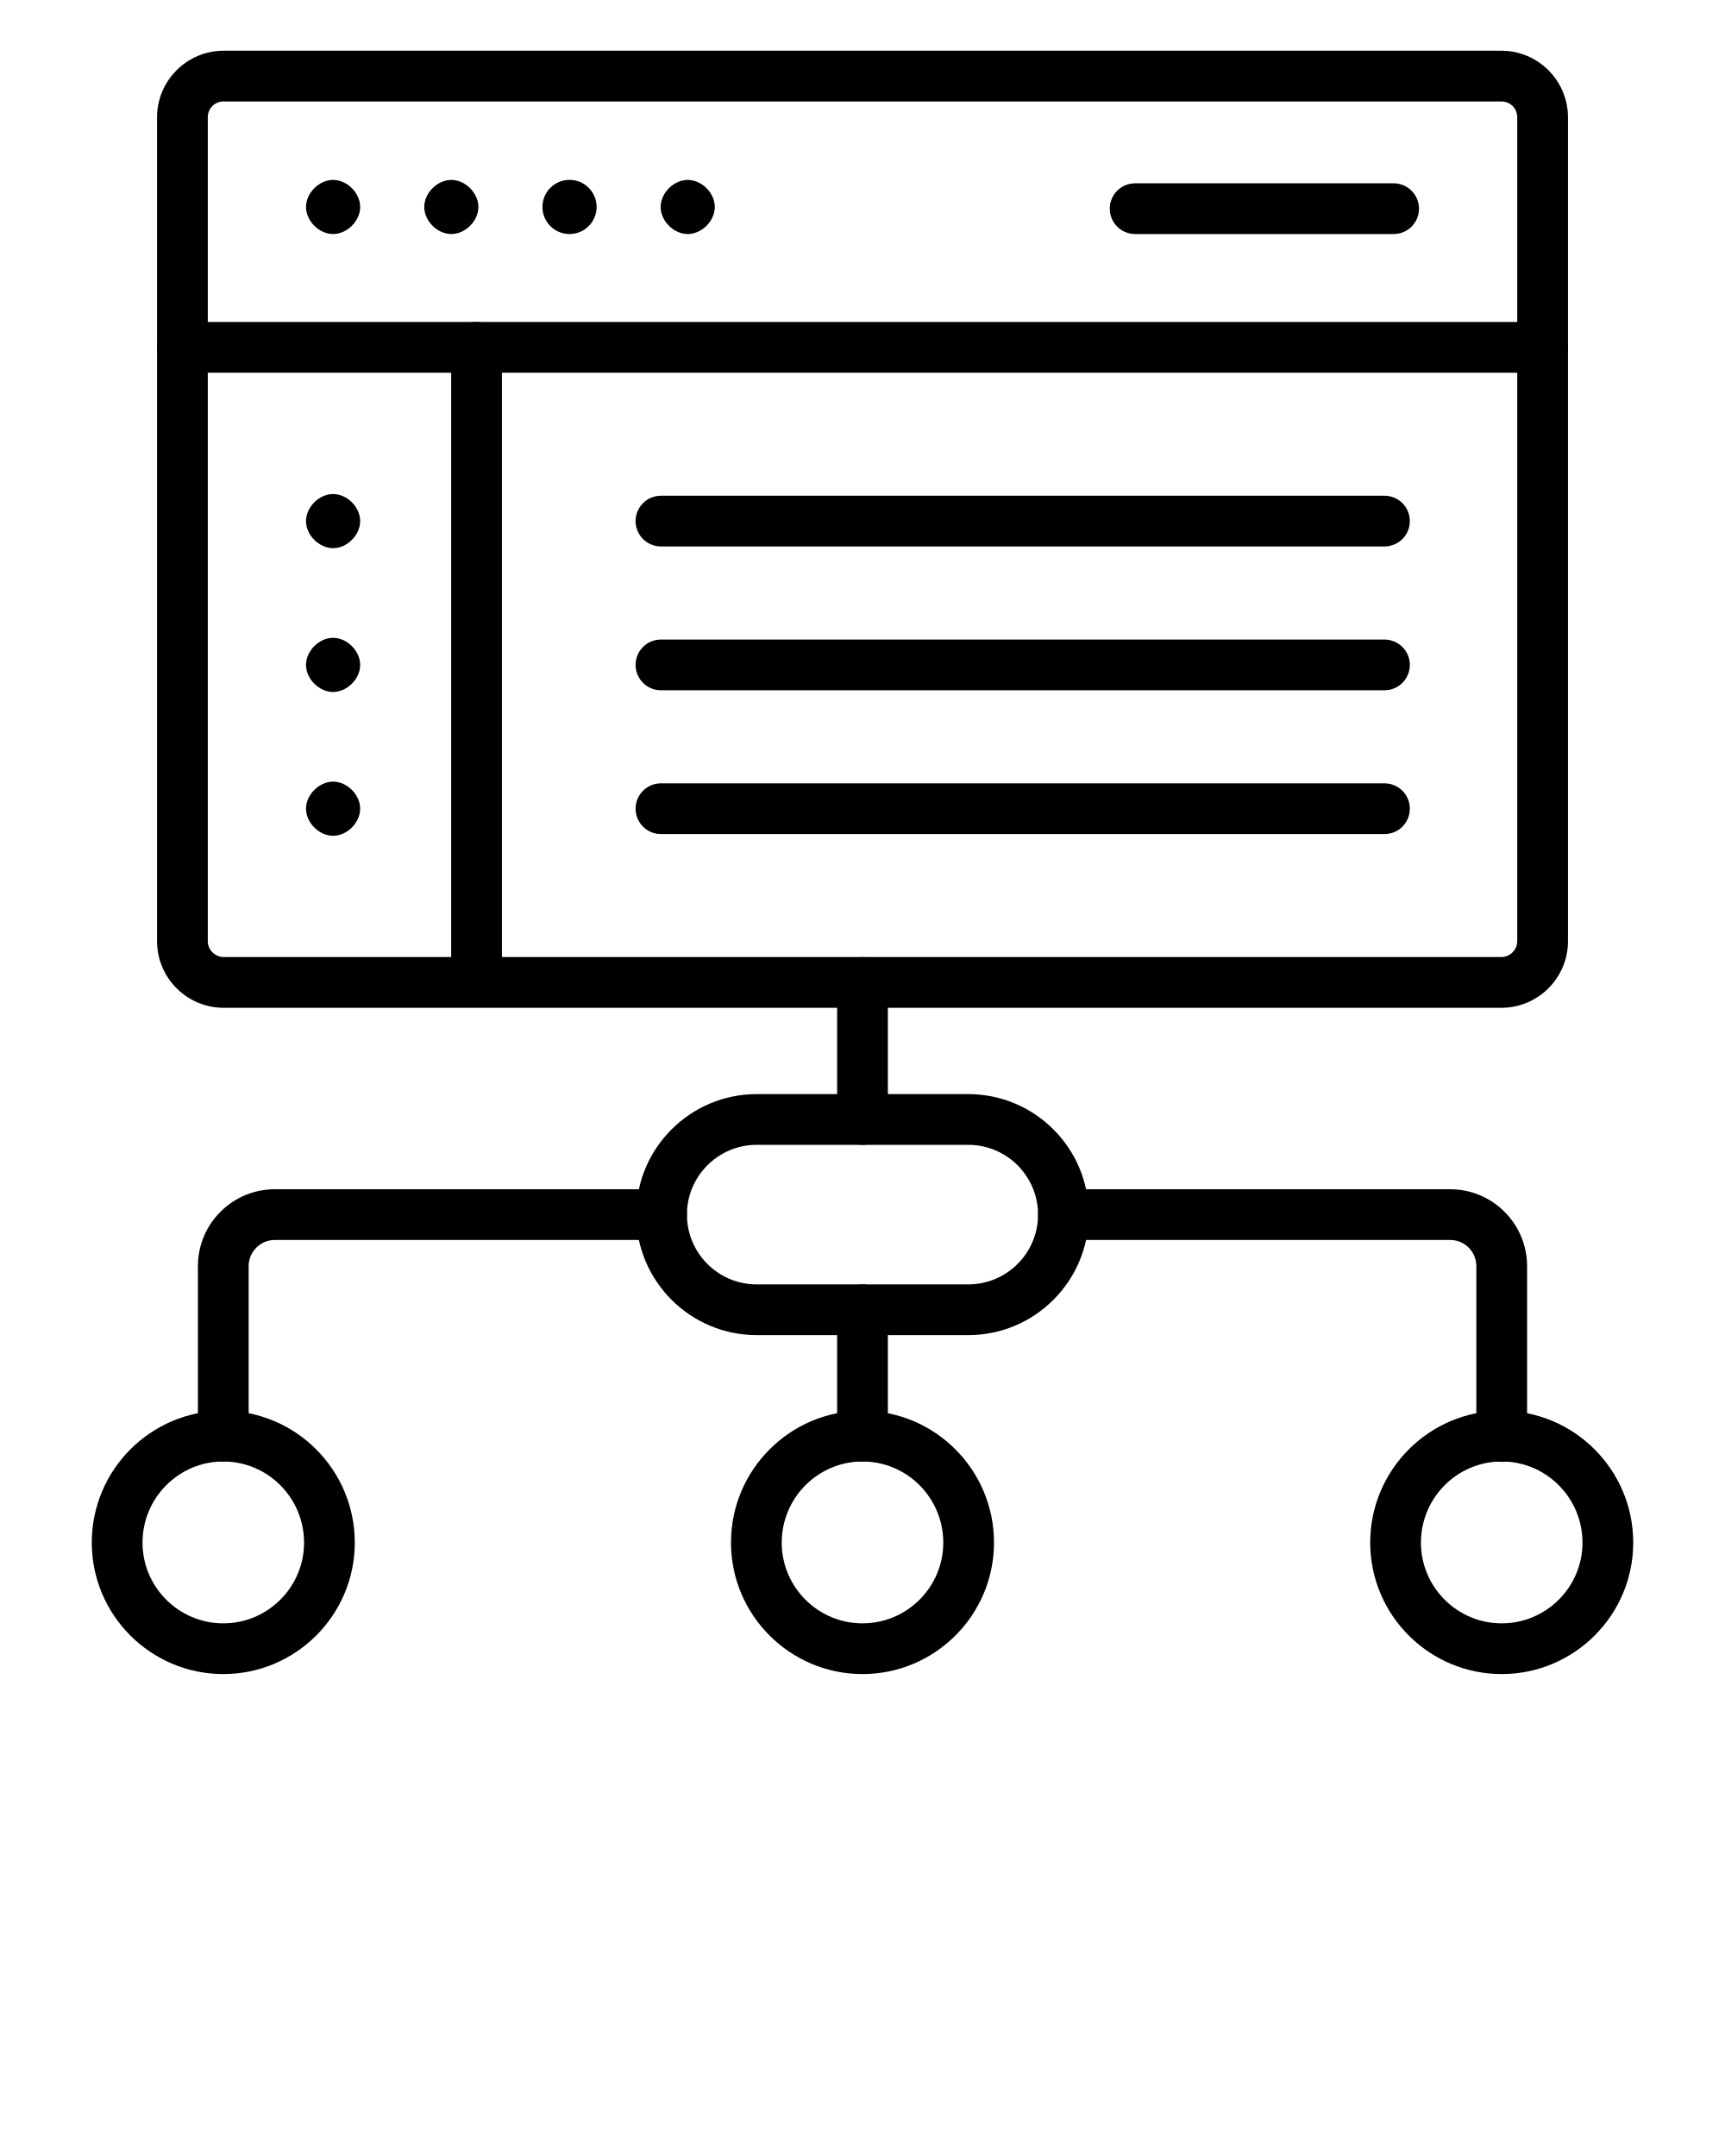
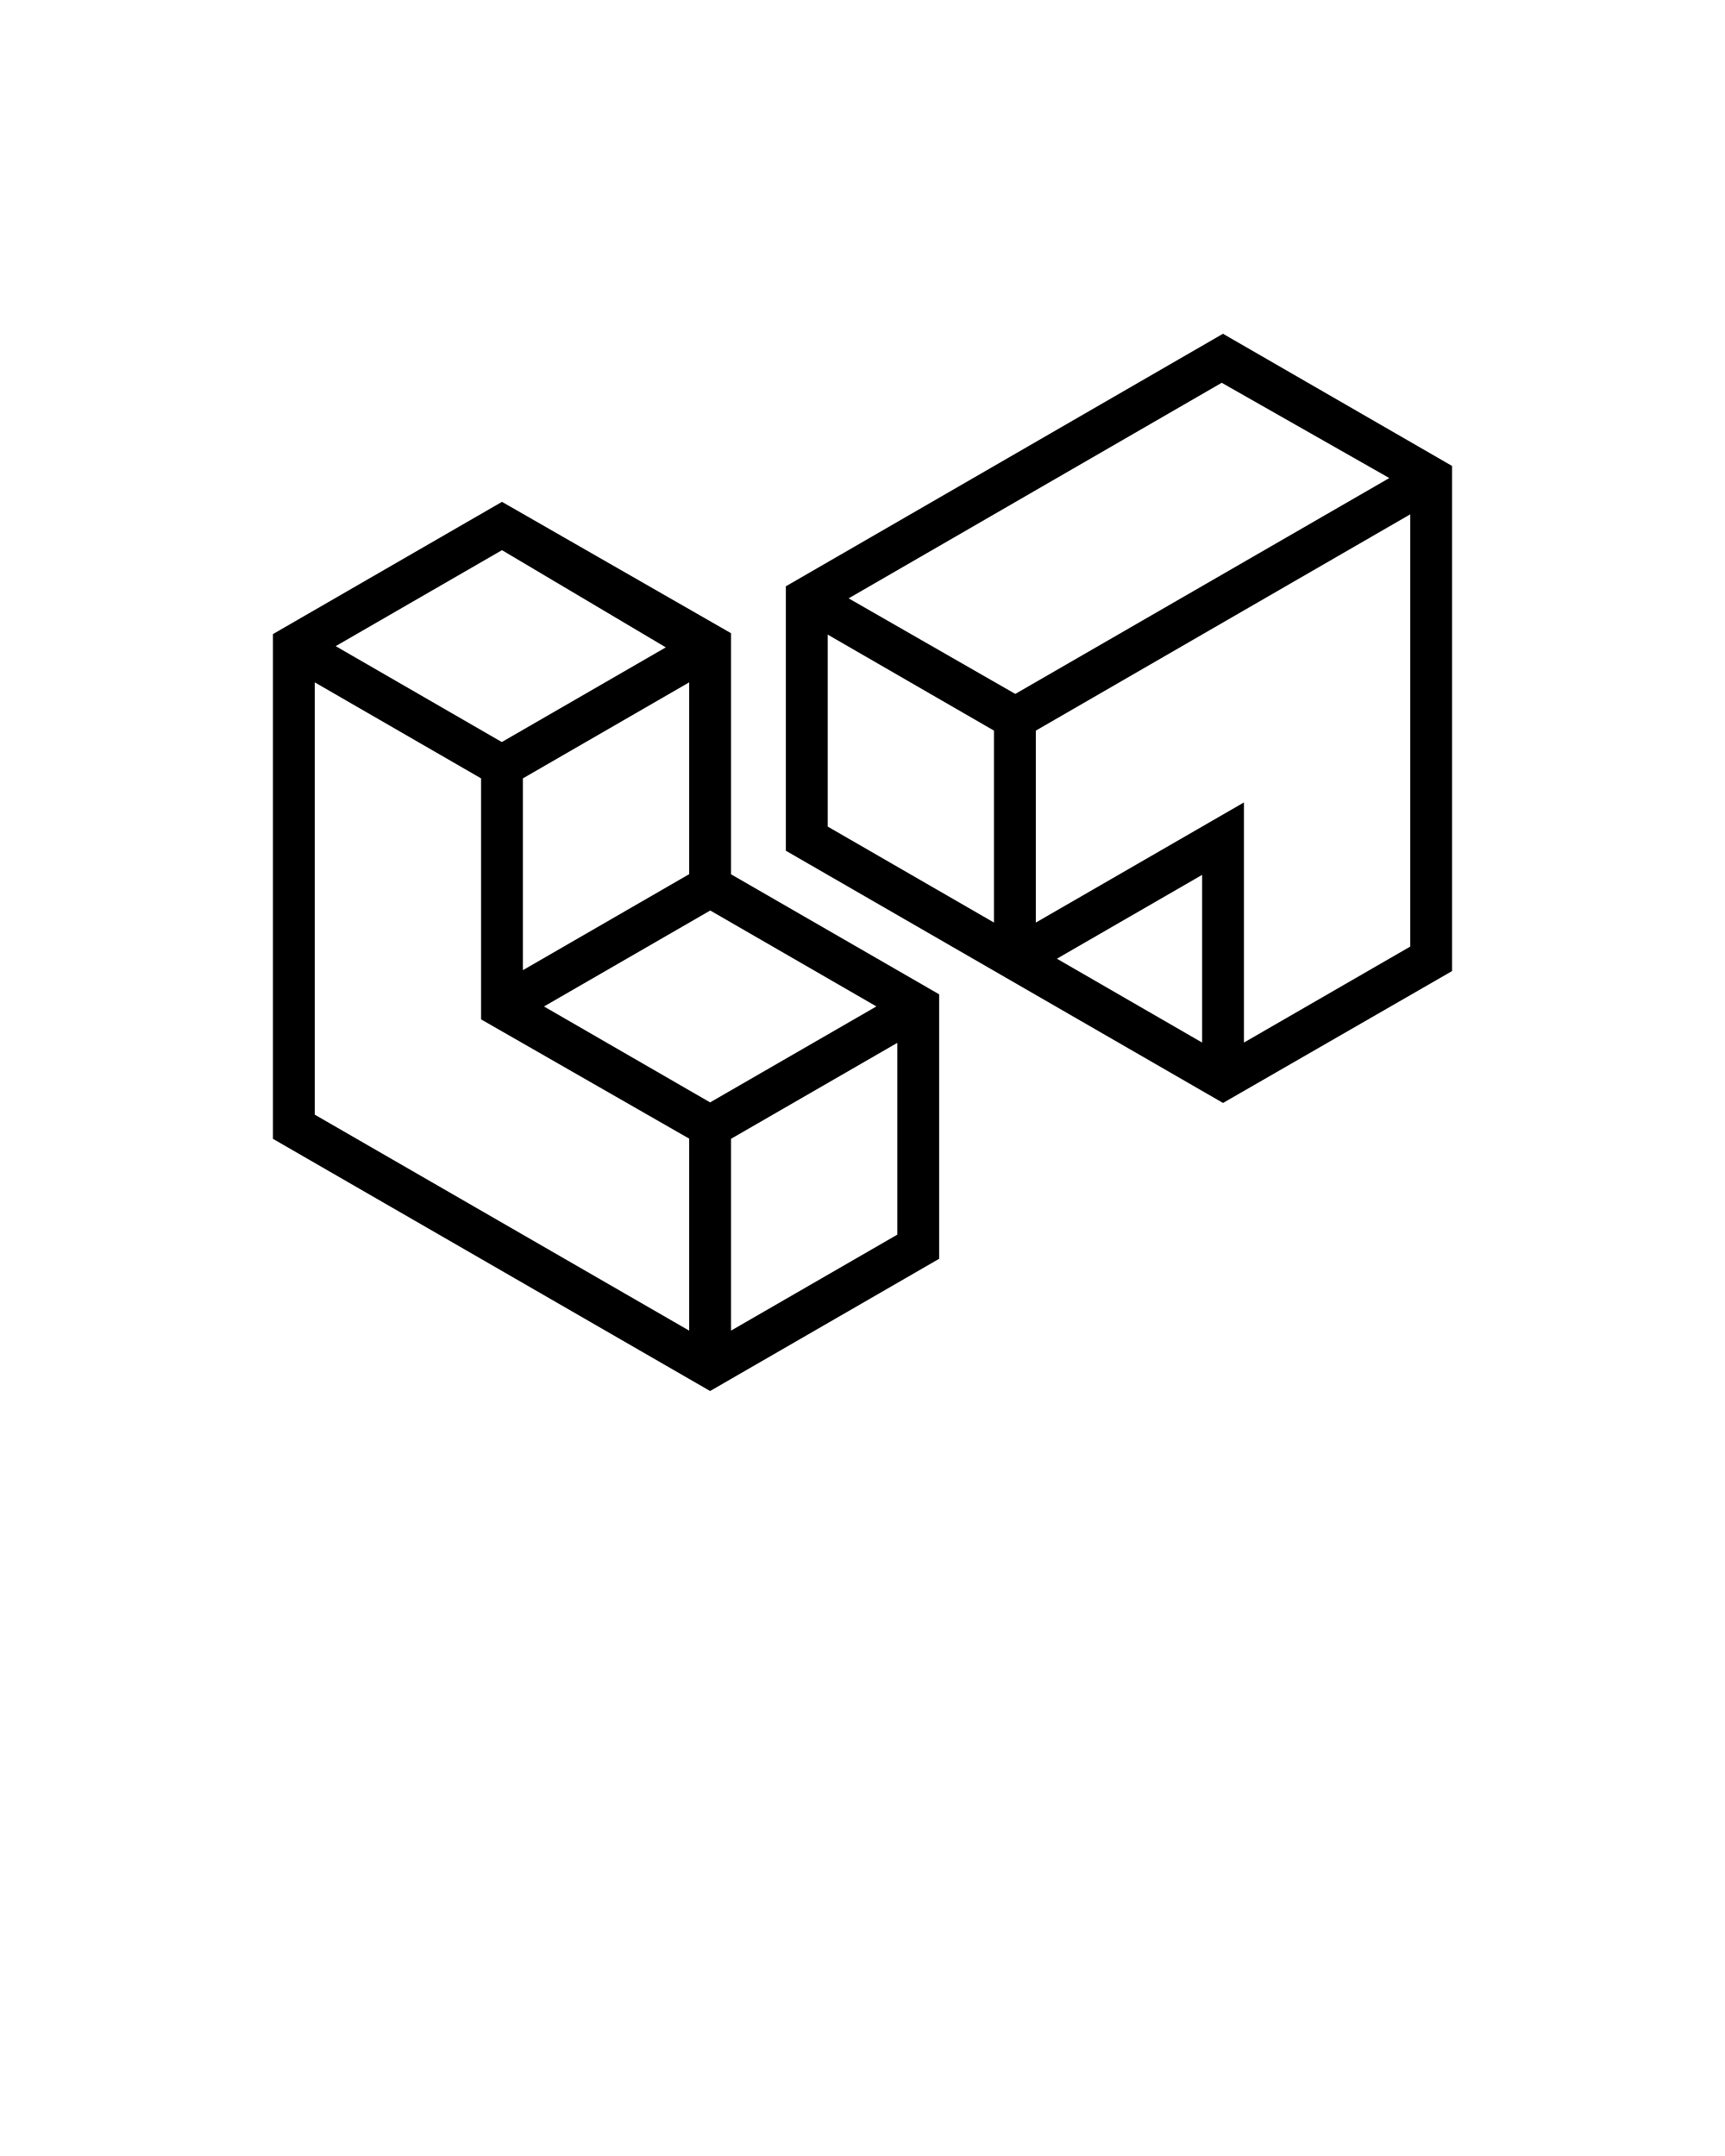
- <svg xmlns="http://www.w3.org/2000/svg" version="1.1" x="0px" y="0px" viewBox="0 0 68 85" style="enable-background:new 0 0 68 68;" xml:space="preserve">
+ <svg xmlns="http://www.w3.org/2000/svg" version="1.1" x="0px" y="0px" viewBox="0 0 100 125" enable-background="new 0 0 100 100" xml:space="preserve">
  <g>
-     <g>
-       <g>
-         <path d="M34,57.619c-0.552,0-1-0.447-1-1v-4.983c0-0.553,0.448-1,1-1s1,0.447,1,1v4.983     C35,57.172,34.552,57.619,34,57.619z" />
-       </g>
-       <g>
-         <path d="M34,45.135c-0.552,0-1-0.447-1-1v-5.402c0-0.553,0.448-1,1-1s1,0.447,1,1v5.402     C35,44.688,34.552,45.135,34,45.135z" />
-       </g>
-       <g>
-         <path d="M8.802,57.619c-0.552,0-1-0.447-1-1v-6.702c0-1.672,1.359-3.031,3.031-3.031     h15.246c0.552,0,1,0.447,1,1s-0.448,1-1,1H10.833c-0.568,0-1.031,0.463-1.031,1.031     v6.702C9.802,57.172,9.354,57.619,8.802,57.619z" />
-       </g>
-       <g>
-         <path d="M59.198,57.634c-0.552,0-1-0.447-1-1v-6.717c0-0.568-0.462-1.031-1.031-1.031     H41.921c-0.552,0-1-0.447-1-1s0.448-1,1-1H57.167c1.671,0,3.031,1.359,3.031,3.031v6.717     C60.198,57.187,59.75,57.634,59.198,57.634z" />
-       </g>
-       <g>
-         <path d="M38.17,52.637h-8.34c-2.62,0-4.751-2.131-4.751-4.751     s2.131-4.751,4.751-4.751h8.34c2.62,0,4.75,2.131,4.75,4.751     S40.79,52.637,38.17,52.637z M29.83,45.135c-1.517,0-2.751,1.234-2.751,2.751     s1.234,2.751,2.751,2.751h8.34c1.517,0,2.75-1.234,2.75-2.751     s-1.234-2.751-2.75-2.751H29.83z" />
-       </g>
-       <g>
-         <path d="M8.802,66c-2.858,0-5.184-2.325-5.184-5.184c0-2.866,2.326-5.197,5.184-5.197     s5.184,2.331,5.184,5.197C13.986,63.675,11.66,66,8.802,66z M8.802,57.619     c-1.756,0-3.184,1.435-3.184,3.197C5.618,62.572,7.046,64,8.802,64     c1.755,0,3.184-1.428,3.184-3.184C11.986,59.054,10.557,57.619,8.802,57.619z" />
-       </g>
-       <g>
-         <path d="M34,66c-2.858,0-5.184-2.325-5.184-5.184     c0-2.866,2.325-5.197,5.184-5.197s5.184,2.331,5.184,5.197     C39.184,63.675,36.858,66,34,66z M34,57.619     c-1.755,0-3.184,1.435-3.184,3.197C30.816,62.572,32.244,64,34,64     c1.756,0,3.184-1.428,3.184-3.184C37.184,59.054,35.756,57.619,34,57.619z" />
-       </g>
-       <g>
-         <path d="M59.198,66c-2.858,0-5.184-2.325-5.184-5.184c0-2.866,2.326-5.197,5.184-5.197     s5.184,2.331,5.184,5.197C64.382,63.675,62.056,66,59.198,66z M59.198,57.619     c-1.756,0-3.184,1.435-3.184,3.197C56.014,62.572,57.442,64,59.198,64     s3.184-1.428,3.184-3.184C62.382,59.054,60.954,57.619,59.198,57.619z" />
-       </g>
-     </g>
-     <g>
-       <path d="M59.185,39.732H8.816c-1.447,0-2.625-1.178-2.625-2.625V4.625    c0-1.447,1.178-2.625,2.625-2.625h50.369c1.447,0,2.625,1.178,2.625,2.625v32.482    C61.81,38.555,60.633,39.732,59.185,39.732z M8.816,4c-0.351,0-0.625,0.274-0.625,0.625    v32.482c0,0.339,0.286,0.625,0.625,0.625h50.369c0.338,0,0.625-0.286,0.625-0.625V4.625    c0-0.351-0.274-0.625-0.625-0.625H8.816z" />
-     </g>
-     <g>
-       <path d="M60.81,14.694H7.191c-0.552,0-1-0.447-1-1s0.448-1,1-1h53.619c0.552,0,1,0.447,1,1    S61.362,14.694,60.81,14.694z" />
-     </g>
-     <g>
-       <path d="M13.131,9.227c-0.552,0-1.068-0.515-1.068-1.067s0.516-1.067,1.068-1.067    s1.067,0.515,1.067,1.067S13.683,9.227,13.131,9.227z" />
-     </g>
-     <g>
-       <path d="M13.131,21.612c-0.552,0-1.068-0.516-1.068-1.068s0.516-1.067,1.068-1.067    s1.067,0.515,1.067,1.067S13.683,21.612,13.131,21.612z" />
-     </g>
-     <g>
-       <path d="M13.131,27.281c-0.552,0-1.068-0.515-1.068-1.067s0.516-1.068,1.068-1.068    s1.067,0.516,1.067,1.068S13.683,27.281,13.131,27.281z" />
-     </g>
-     <g>
-       <path d="M13.131,32.951c-0.552,0-1.068-0.516-1.068-1.068s0.516-1.067,1.068-1.067    s1.067,0.515,1.067,1.067S13.683,32.951,13.131,32.951z" />
-     </g>
-     <g>
-       <path d="M17.791,9.227c-0.552,0-1.067-0.515-1.067-1.067s0.515-1.067,1.067-1.067    s1.068,0.515,1.068,1.067S18.343,9.227,17.791,9.227z" />
-     </g>
-     <g>
-       <circle cx="22.451" cy="8.159" r="1.068" />
-     </g>
-     <g>
-       <path d="M27.111,9.227c-0.552,0-1.068-0.515-1.068-1.067s0.516-1.067,1.068-1.067    s1.067,0.515,1.067,1.067S27.663,9.227,27.111,9.227z" />
-     </g>
-     <g>
-       <path d="M54.938,9.227H44.747c-0.552,0-1-0.447-1-1s0.448-1,1-1h10.19c0.552,0,1,0.447,1,1    S55.49,9.227,54.938,9.227z" />
-     </g>
-     <g>
-       <g>
-         <path d="M54.575,21.544H26.055c-0.552,0-1-0.447-1-1s0.448-1,1-1h28.521     c0.552,0,1,0.447,1,1S55.128,21.544,54.575,21.544z" />
-       </g>
-       <g>
-         <path d="M54.575,27.214H26.055c-0.552,0-1-0.447-1-1s0.448-1,1-1h28.521     c0.552,0,1,0.447,1,1S55.128,27.214,54.575,27.214z" />
-       </g>
-       <g>
-         <path d="M54.575,32.883H26.055c-0.552,0-1-0.447-1-1s0.448-1,1-1h28.521     c0.552,0,1,0.447,1,1S55.128,32.883,54.575,32.883z" />
-       </g>
-     </g>
-     <g>
-       <g>
-         <path d="M18.786,39.434c-0.552,0-1-0.447-1-1V13.694c0-0.553,0.448-1,1-1s1,0.447,1,1v24.739     C19.786,38.986,19.339,39.434,18.786,39.434z" />
-       </g>
-     </g>
+     <path d="M54.443,57.648l-12.065-6.959V36.712L29.1,29.096l-13.278,7.667v29.264l25.343,14.621l13.278-7.666V57.648L54.443,57.648z    M39.952,50.682l-9.639,5.566v-11.12l9.639-5.566V50.682z M41.165,63.914l-9.63-5.561l9.638-5.564l9.632,5.561L41.165,63.914z    M29.1,31.897l9.497,5.636l-9.507,5.489l-9.63-5.56L29.1,31.897z M18.247,64.626V39.562l9.64,5.566V59.1l12.065,6.916v11.131   L18.247,64.626z M42.378,77.146V66.025l9.64-5.563v11.12L42.378,77.146z" />
+     <path d="M84.178,27.015l-13.281-7.664L45.557,33.992v15.332L70.9,63.947l13.277-7.646V27.015z M49.196,34.691l21.628-12.498   l9.715,5.523L58.857,40.232L49.196,34.691z M47.983,36.793l9.639,5.567v11.128l-9.639-5.565V36.793z M61.271,55.585l0.011-0.007   h-0.003l8.408-4.854v9.721L61.271,55.585z M81.753,54.88l-9.64,5.565V46.523l-12.065,6.965V42.359L81.753,29.82V54.88z" />
  </g>
</svg>
